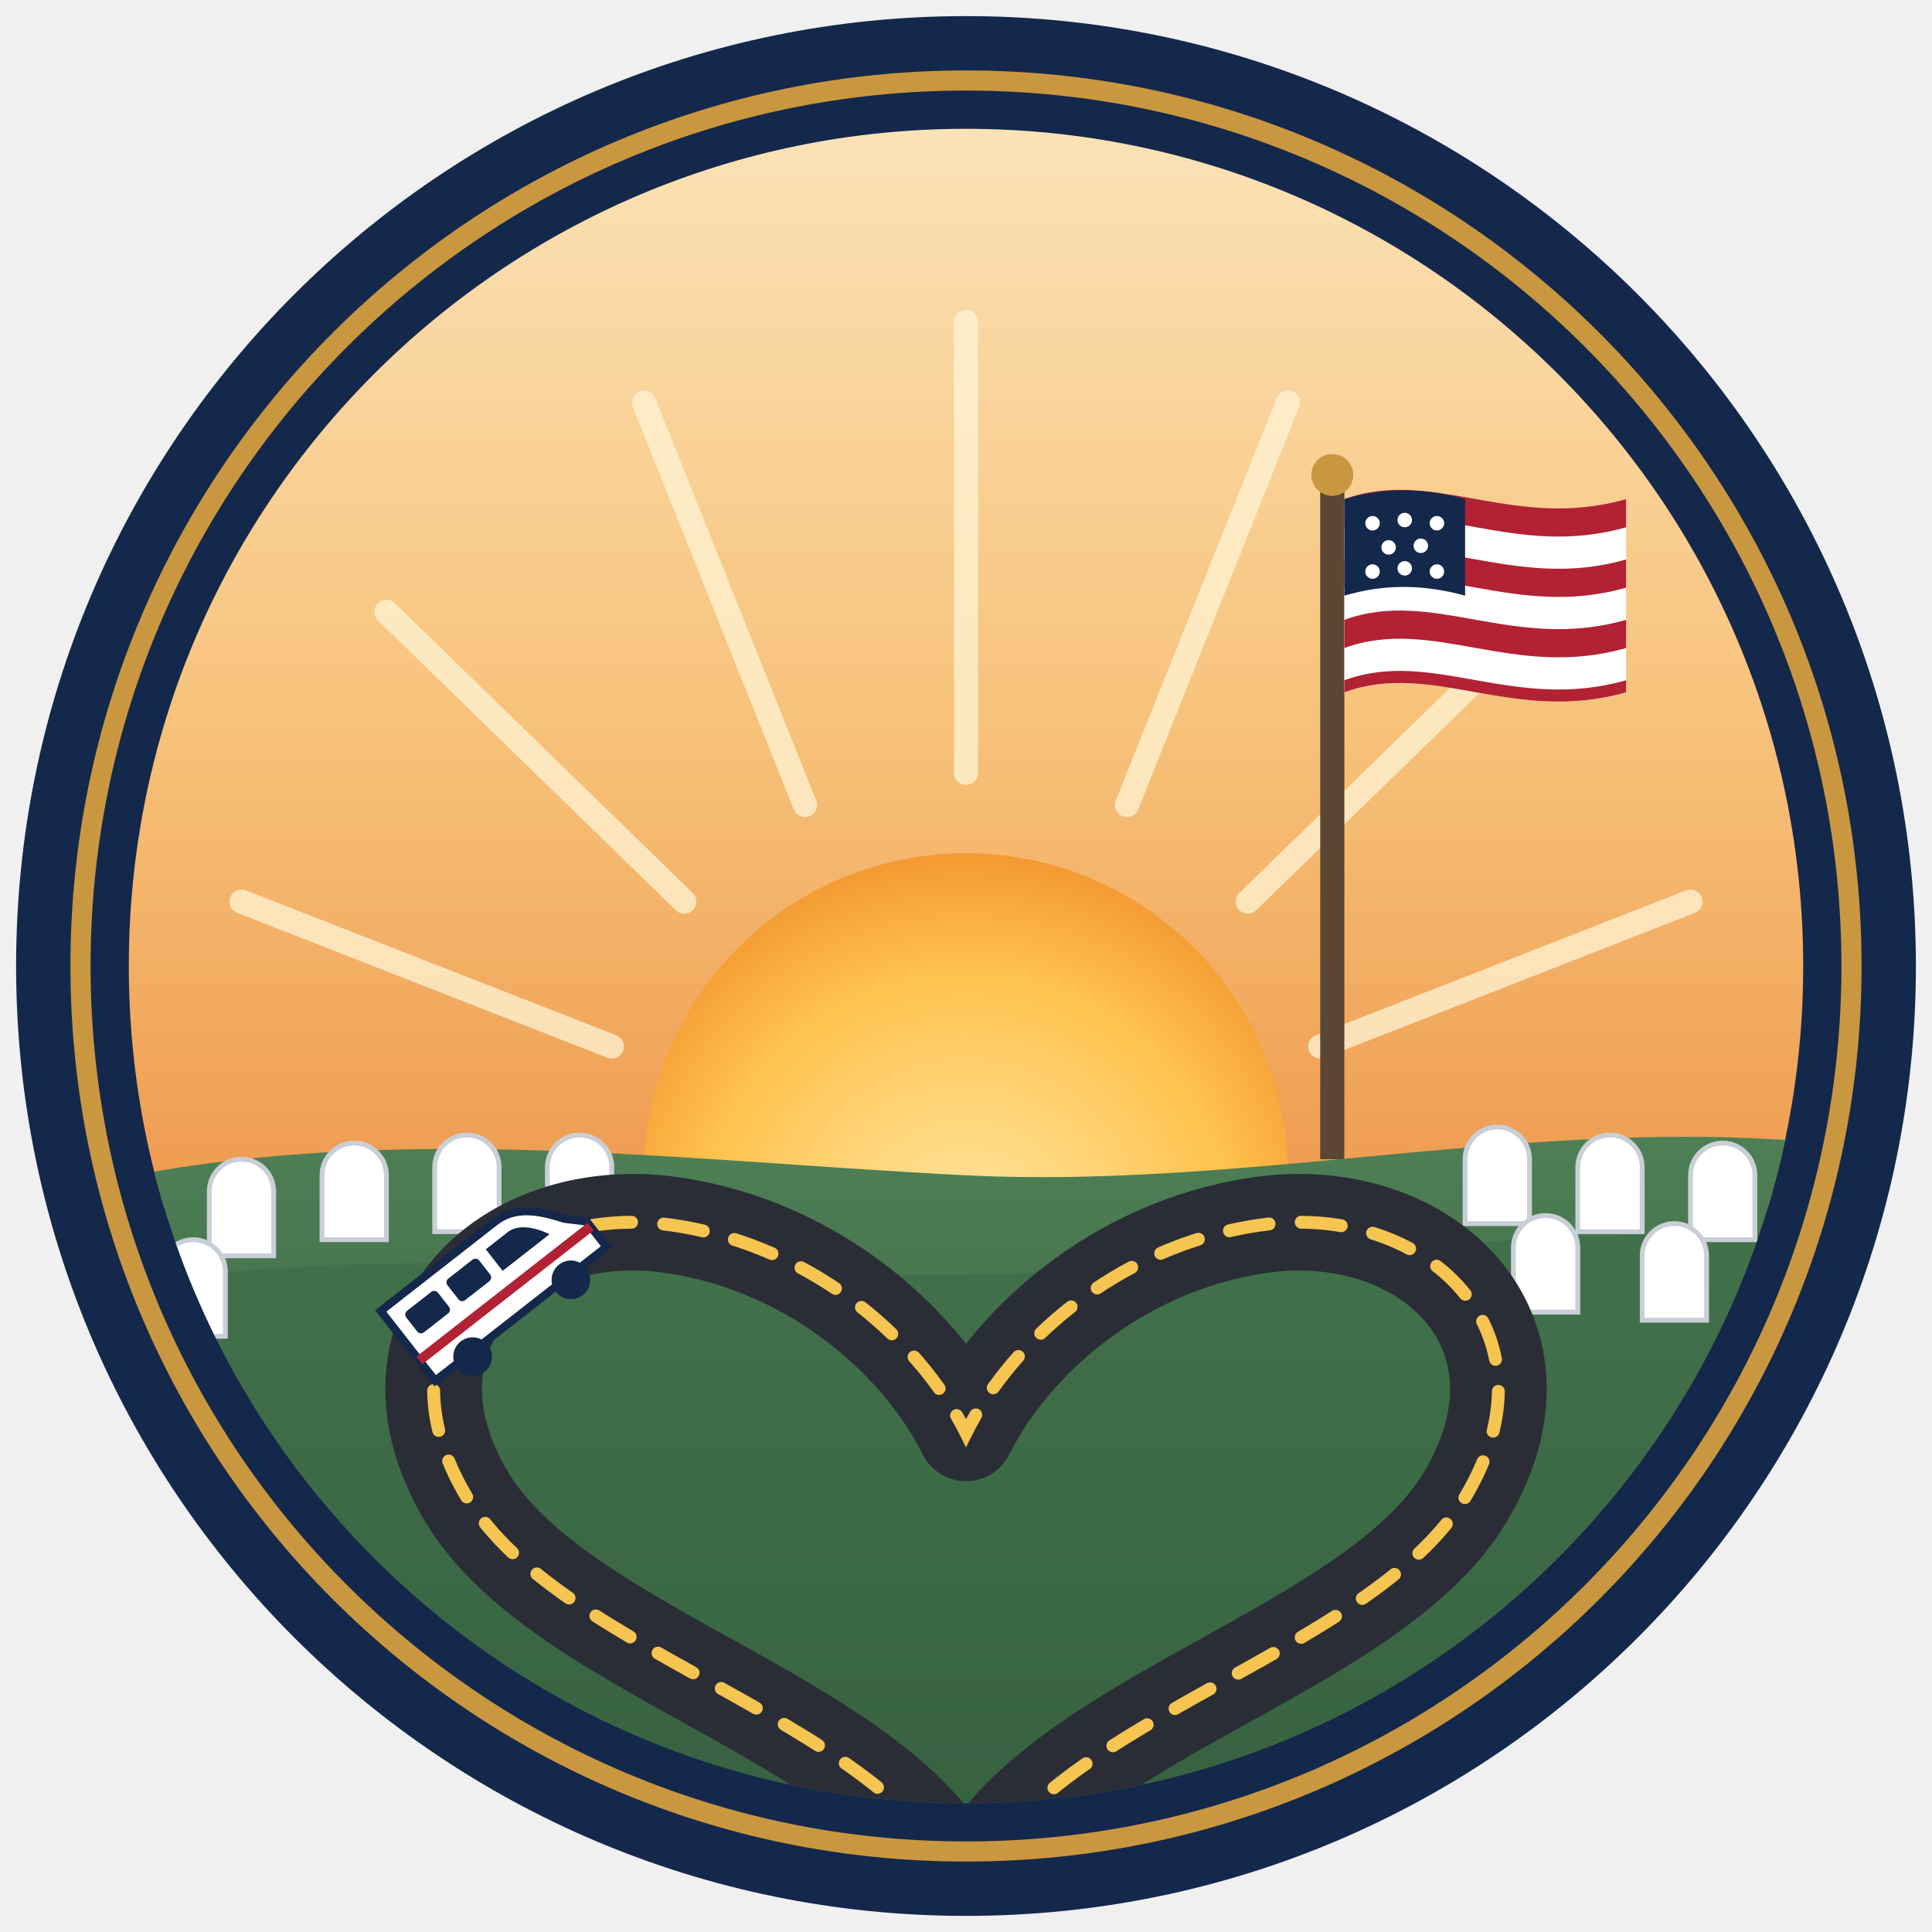
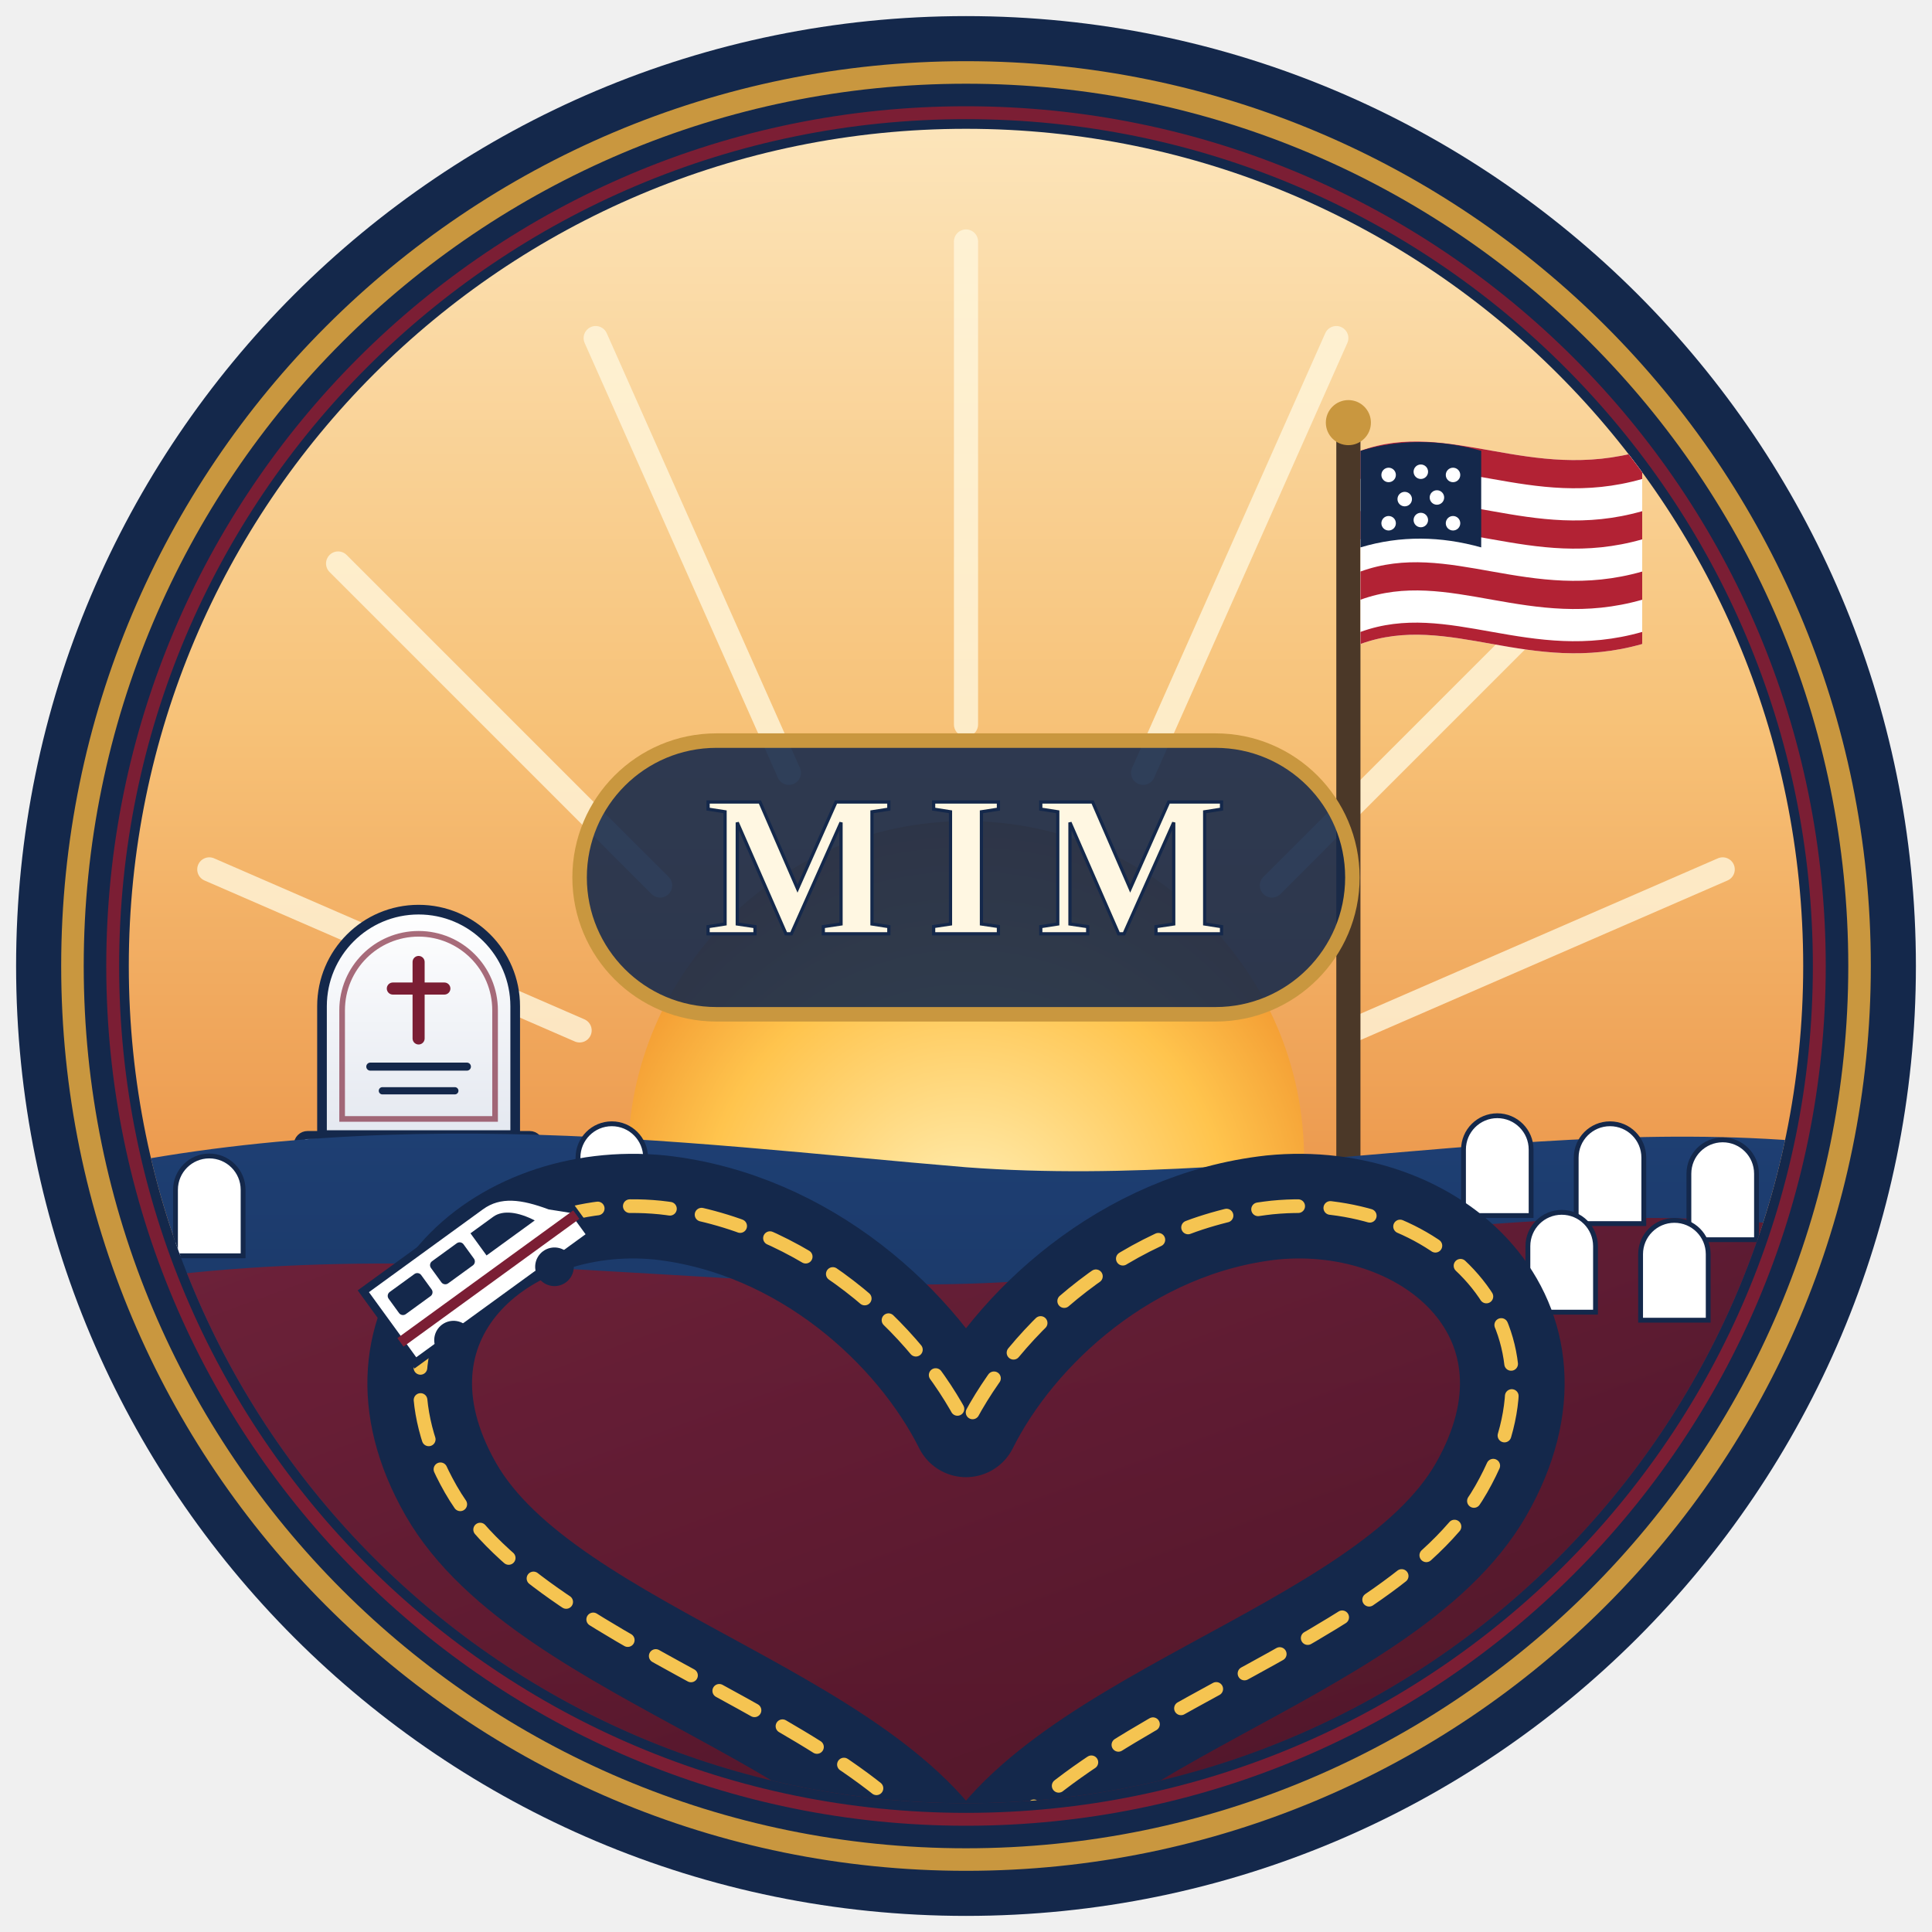
- <svg xmlns="http://www.w3.org/2000/svg" viewBox="0 0 240 240" role="img" aria-label="Memories In Motion Transportation Ministry logo">
+ <svg xmlns="http://www.w3.org/2000/svg" viewBox="0 0 240 240" role="img" aria-label="Memories In Motion Transportation Ministry (MIM) logo">
  <defs>
    <clipPath id="mim-badge">
      <circle cx="120" cy="120" r="104" />
    </clipPath>
    <linearGradient id="mim-sky" x1="0" y1="0" x2="0" y2="1">
-       <stop offset="0" stop-color="#FCE9C4" />
-       <stop offset="0.6" stop-color="#F7C27A" />
-       <stop offset="1" stop-color="#EE9A4E" />
+       <stop offset="0" stop-color="#FDECC8" />
+       <stop offset="0.58" stop-color="#F7C278" />
+       <stop offset="1" stop-color="#EB9448" />
    </linearGradient>
    <radialGradient id="mim-sun" cx="0.5" cy="0.6" r="0.6">
-       <stop offset="0" stop-color="#FFE7A3" />
-       <stop offset="0.7" stop-color="#FFC24D" />
-       <stop offset="1" stop-color="#F39A32" />
+       <stop offset="0" stop-color="#FFF0B8" />
+       <stop offset="0.65" stop-color="#FFC44D" />
+       <stop offset="1" stop-color="#F1952E" />
    </radialGradient>
-     <linearGradient id="mim-ground" x1="0" y1="0" x2="0" y2="1">
-       <stop offset="0" stop-color="#4E7F55" />
-       <stop offset="1" stop-color="#2D5236" />
+     <linearGradient id="mim-ground-blue" x1="0" y1="0" x2="0" y2="1">
+       <stop offset="0" stop-color="#1E3F73" />
+       <stop offset="1" stop-color="#12274A" />
    </linearGradient>
-     <path id="mim-stone" d="M-4 6 V-2 A4 4 0 0 1 4 -2 V6 Z" />
+     <linearGradient id="mim-ground-burgundy" x1="0" y1="0" x2="1" y2="1">
+       <stop offset="0" stop-color="#7B1E34" />
+       <stop offset="1" stop-color="#4F1020" />
+     </linearGradient>
+     <linearGradient id="mim-stone-grad" x1="0" y1="0" x2="0" y2="1">
+       <stop offset="0" stop-color="#FFFFFF" />
+       <stop offset="1" stop-color="#E4E8F0" />
+     </linearGradient>
+     <path id="mim-stone" d="M-4.2 6 V-2.2 A4.2 4.2 0 0 1 4.2 -2.2 V6 Z" />
  </defs>
  <circle cx="120" cy="120" r="118" fill="#14284B" />
-   <circle cx="120" cy="120" r="110" fill="none" stroke="#C9973F" stroke-width="2.5" />
+   <circle cx="120" cy="120" r="111" fill="none" stroke="#C9973F" stroke-width="2.8" />
+   <circle cx="120" cy="120" r="106" fill="none" stroke="#7B1E34" stroke-width="1.6" />
  <g clip-path="url(#mim-badge)">
-     <rect x="0" y="0" width="240" height="150" fill="url(#mim-sky)" />
-     <g stroke="#FFF4D6" stroke-width="3" stroke-linecap="round" opacity="0.75">
-       <line x1="120" y1="96" x2="120" y2="40" />
-       <line x1="100" y1="100" x2="80" y2="50" />
-       <line x1="140" y1="100" x2="160" y2="50" />
-       <line x1="85" y1="112" x2="48" y2="76" />
-       <line x1="155" y1="112" x2="192" y2="76" />
-       <line x1="76" y1="130" x2="30" y2="112" />
-       <line x1="164" y1="130" x2="210" y2="112" />
+     <rect x="0" y="0" width="240" height="154" fill="url(#mim-sky)" />
+     <g stroke="#FFF6DC" stroke-width="3" stroke-linecap="round" opacity="0.8">
+       <line x1="120" y1="90" x2="120" y2="30" />
+       <line x1="98" y1="96" x2="74" y2="42" />
+       <line x1="142" y1="96" x2="166" y2="42" />
+       <line x1="82" y1="110" x2="42" y2="70" />
+       <line x1="158" y1="110" x2="198" y2="70" />
+       <line x1="72" y1="128" x2="26" y2="108" />
+       <line x1="168" y1="128" x2="214" y2="108" />
    </g>
-     <circle cx="120" cy="146" r="40" fill="url(#mim-sun)" />
-     <g transform="translate(166 60)">
-       <rect x="-2" y="0" width="3" height="84" fill="#5A4632" />
-       <circle cx="-0.5" cy="-1" r="2.6" fill="#C9973F" />
+     <circle cx="120" cy="144" r="42" fill="url(#mim-sun)" />
+     <g transform="translate(168 54)">
+       <rect x="-2" y="0" width="3" height="90" fill="#4B3828" />
+       <circle cx="-0.5" cy="-1.5" r="2.8" fill="#C9973F" />
      <g>
        <path d="M1 2 C12 -2 22 6 36 2 V26 C22 30 12 22 1 26 Z" fill="#FFFFFF" />
        <path d="M1 2 C12 -2 22 6 36 2 V5.5 C22 9.5 12 1.5 1 5.5 Z" fill="#B22234" />
        <path d="M1 9.5 C12 5.5 22 13.5 36 9.5 V13 C22 17 12 9 1 13 Z" fill="#B22234" />
        <path d="M1 17 C12 13 22 21 36 17 V20.5 C22 24.5 12 16.5 1 20.5 Z" fill="#B22234" />
        <path d="M1 24.5 C12 20.5 22 28.5 36 24.5 V26 C22 30 12 22 1 26 Z" fill="#B22234" />
        <path d="M1 2 C6 0.5 11 0.6 16 2 V14 C11 12.6 6 12.5 1 14 Z" fill="#14284B" />
        <g fill="#FFFFFF">
          <circle cx="4.5" cy="5" r="0.9" />
          <circle cx="8.5" cy="4.6" r="0.9" />
          <circle cx="12.5" cy="5" r="0.9" />
          <circle cx="6.5" cy="8" r="0.9" />
          <circle cx="10.5" cy="7.8" r="0.9" />
          <circle cx="4.5" cy="11" r="0.9" />
          <circle cx="8.5" cy="10.6" r="0.9" />
          <circle cx="12.5" cy="11" r="0.9" />
        </g>
      </g>
    </g>
-     <path d="M0 150 C40 138 80 144 120 146 C160 148 200 136 240 144 V240 H0 Z" fill="url(#mim-ground)" />
-     <path d="M0 162 C50 152 90 160 130 158 C175 156 205 150 240 156 V240 H0 Z" fill="#3B6A45" opacity="0.55" />
-     <g fill="#FFFFFF" stroke="#C9CFD6" stroke-width="0.6">
-       <use href="#mim-stone" x="30" y="150" />
-       <use href="#mim-stone" x="44" y="148" />
-       <use href="#mim-stone" x="58" y="147" />
-       <use href="#mim-stone" x="72" y="147" />
-       <use href="#mim-stone" x="24" y="160" />
-       <use href="#mim-stone" x="186" y="146" />
-       <use href="#mim-stone" x="200" y="147" />
+     <g transform="translate(52 118)">
+       <rect x="-15" y="23" width="30" height="5" rx="1.2" fill="#D5DCE6" stroke="#14284B" stroke-width="1" />
+       <path d="M-12 23 V7 A12 12 0 0 1 12 7 V23 Z" fill="url(#mim-stone-grad)" stroke="#14284B" stroke-width="1.2" />
+       <path d="M-9.5 21 V7.5 A9.5 9.5 0 0 1 9.5 7.5 V21 Z" fill="none" stroke="#7B1E34" stroke-width="0.7" opacity="0.65" />
+       <path d="M0 1.5 V11 M-3.2 4.8 H3.2" stroke="#7B1E34" stroke-width="1.5" stroke-linecap="round" />
+       <line x1="-6" y1="14.5" x2="6" y2="14.5" stroke="#14284B" stroke-width="1" stroke-linecap="round" />
+       <line x1="-4.5" y1="17.5" x2="4.5" y2="17.5" stroke="#14284B" stroke-width="0.9" stroke-linecap="round" />
+     </g>
+     <path d="M0 148 C44 136 84 142 120 145 C160 148 200 136 240 144 V240 H0 Z" fill="url(#mim-ground-blue)" />
+     <path d="M0 162 C52 150 96 164 138 158 C178 152 208 148 240 155 V240 H0 Z" fill="url(#mim-ground-burgundy)" opacity="0.88" />
+     <g fill="#FFFFFF" stroke="#14284B" stroke-width="0.6">
+       <use href="#mim-stone" x="26" y="150" />
+       <use href="#mim-stone" x="76" y="146" />
+       <use href="#mim-stone" x="186" y="145" />
+       <use href="#mim-stone" x="200" y="146" />
      <use href="#mim-stone" x="214" y="148" />
-       <use href="#mim-stone" x="192" y="157" />
+       <use href="#mim-stone" x="194" y="157" />
      <use href="#mim-stone" x="208" y="158" />
    </g>
-     <path id="mim-road" d="M120 236 C112 214 70 206 58 186 C46 166 62 150 82 152 C100 154 114 166 120 178 C126 166 140 154 158 152 C178 150 194 166 182 186 C170 206 128 214 120 236" fill="none" stroke="#2A2D36" stroke-width="12" stroke-linecap="round" stroke-linejoin="round" />
-     <path d="M120 236 C112 214 70 206 58 186 C46 166 62 150 82 152 C100 154 114 166 120 178 C126 166 140 154 158 152 C178 150 194 166 182 186 C170 206 128 214 120 236" fill="none" stroke="#F5C451" stroke-width="1.6" stroke-dasharray="5 4" stroke-linecap="round" />
-     <g transform="translate(60 158) rotate(-38)">
+     <path id="mim-road" d="M120 236 C112 214 68 206 56 185 C44 164 62 148 82 150 C100 152 114 165 120 177 C126 165 140 152 158 150 C178 148 196 164 184 185 C172 206 128 214 120 236" fill="none" stroke="#14284B" stroke-width="13" stroke-linecap="round" stroke-linejoin="round" />
+     <path d="M120 236 C112 214 68 206 56 185 C44 164 62 148 82 150 C100 152 114 165 120 177 C126 165 140 152 158 150 C178 148 196 164 184 185 C172 206 128 214 120 236" fill="none" stroke="#F5C451" stroke-width="1.7" stroke-dasharray="5 4" stroke-linecap="round" />
+     <g transform="translate(58 156) rotate(-36)">
      <path d="M-13 -4 H5 C8 -4 10 -2 12 1 L14 3 V7 H-13 Z" fill="#FFFFFF" stroke="#14284B" stroke-width="1" />
      <rect x="-11" y="-2" width="5" height="3.4" rx="0.6" fill="#14284B" />
      <rect x="-4.5" y="-2" width="5" height="3.4" rx="0.6" fill="#14284B" />
      <path d="M2 -2 H5.5 C7 -2 8.4 -0.6 9.4 1.4 H2 Z" fill="#14284B" />
-       <rect x="-13" y="3.2" width="27" height="1.2" fill="#B22234" />
+       <rect x="-13" y="3.2" width="27" height="1.3" fill="#7B1E34" />
      <circle cx="-7.5" cy="7.5" r="2.4" fill="#14284B" />
      <circle cx="8" cy="7.5" r="2.4" fill="#14284B" />
    </g>
+     <g transform="translate(120 112)">
+       <rect x="-48" y="-20" width="96" height="34" rx="17" fill="#14284B" fill-opacity="0.88" stroke="#C9973F" stroke-width="1.8" />
+       <text x="0" y="4" text-anchor="middle" font-family="Georgia, 'Playfair Display', 'Times New Roman', serif" font-size="25" font-weight="700" letter-spacing="4" fill="#FFF7E2" stroke="#14284B" stroke-width="0.4">MIM</text>
+     </g>
  </g>
</svg>
